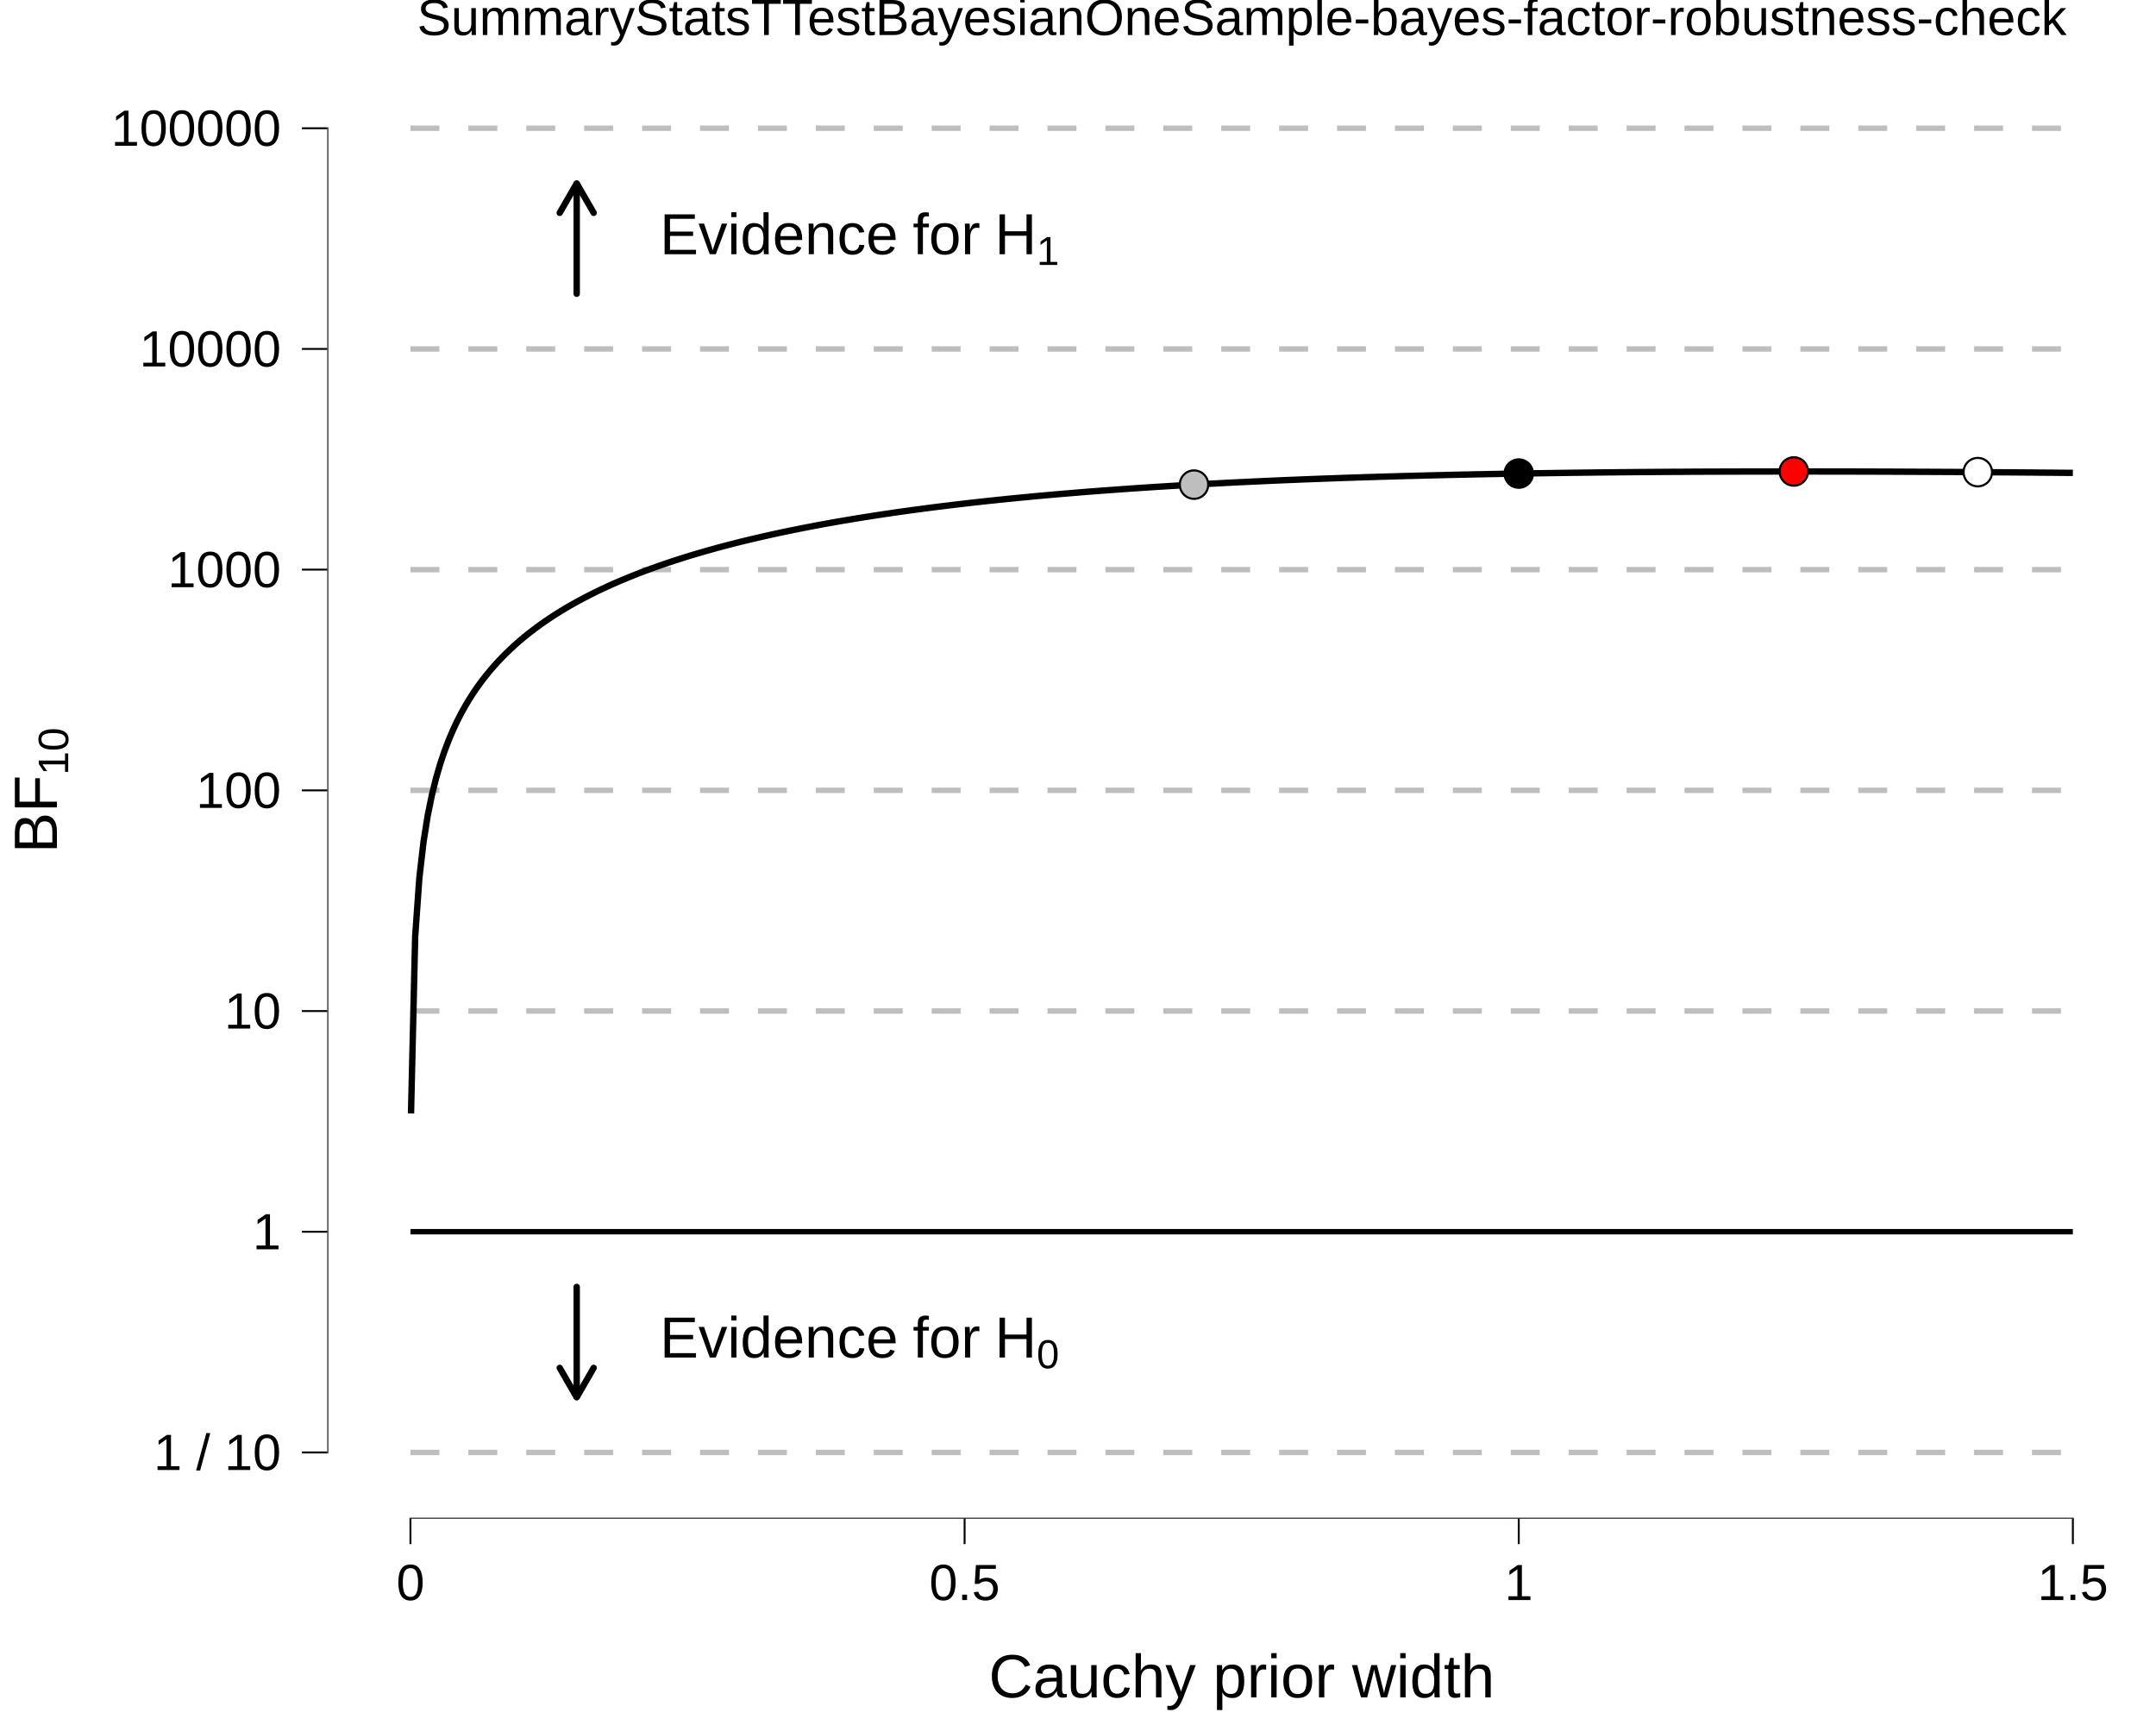
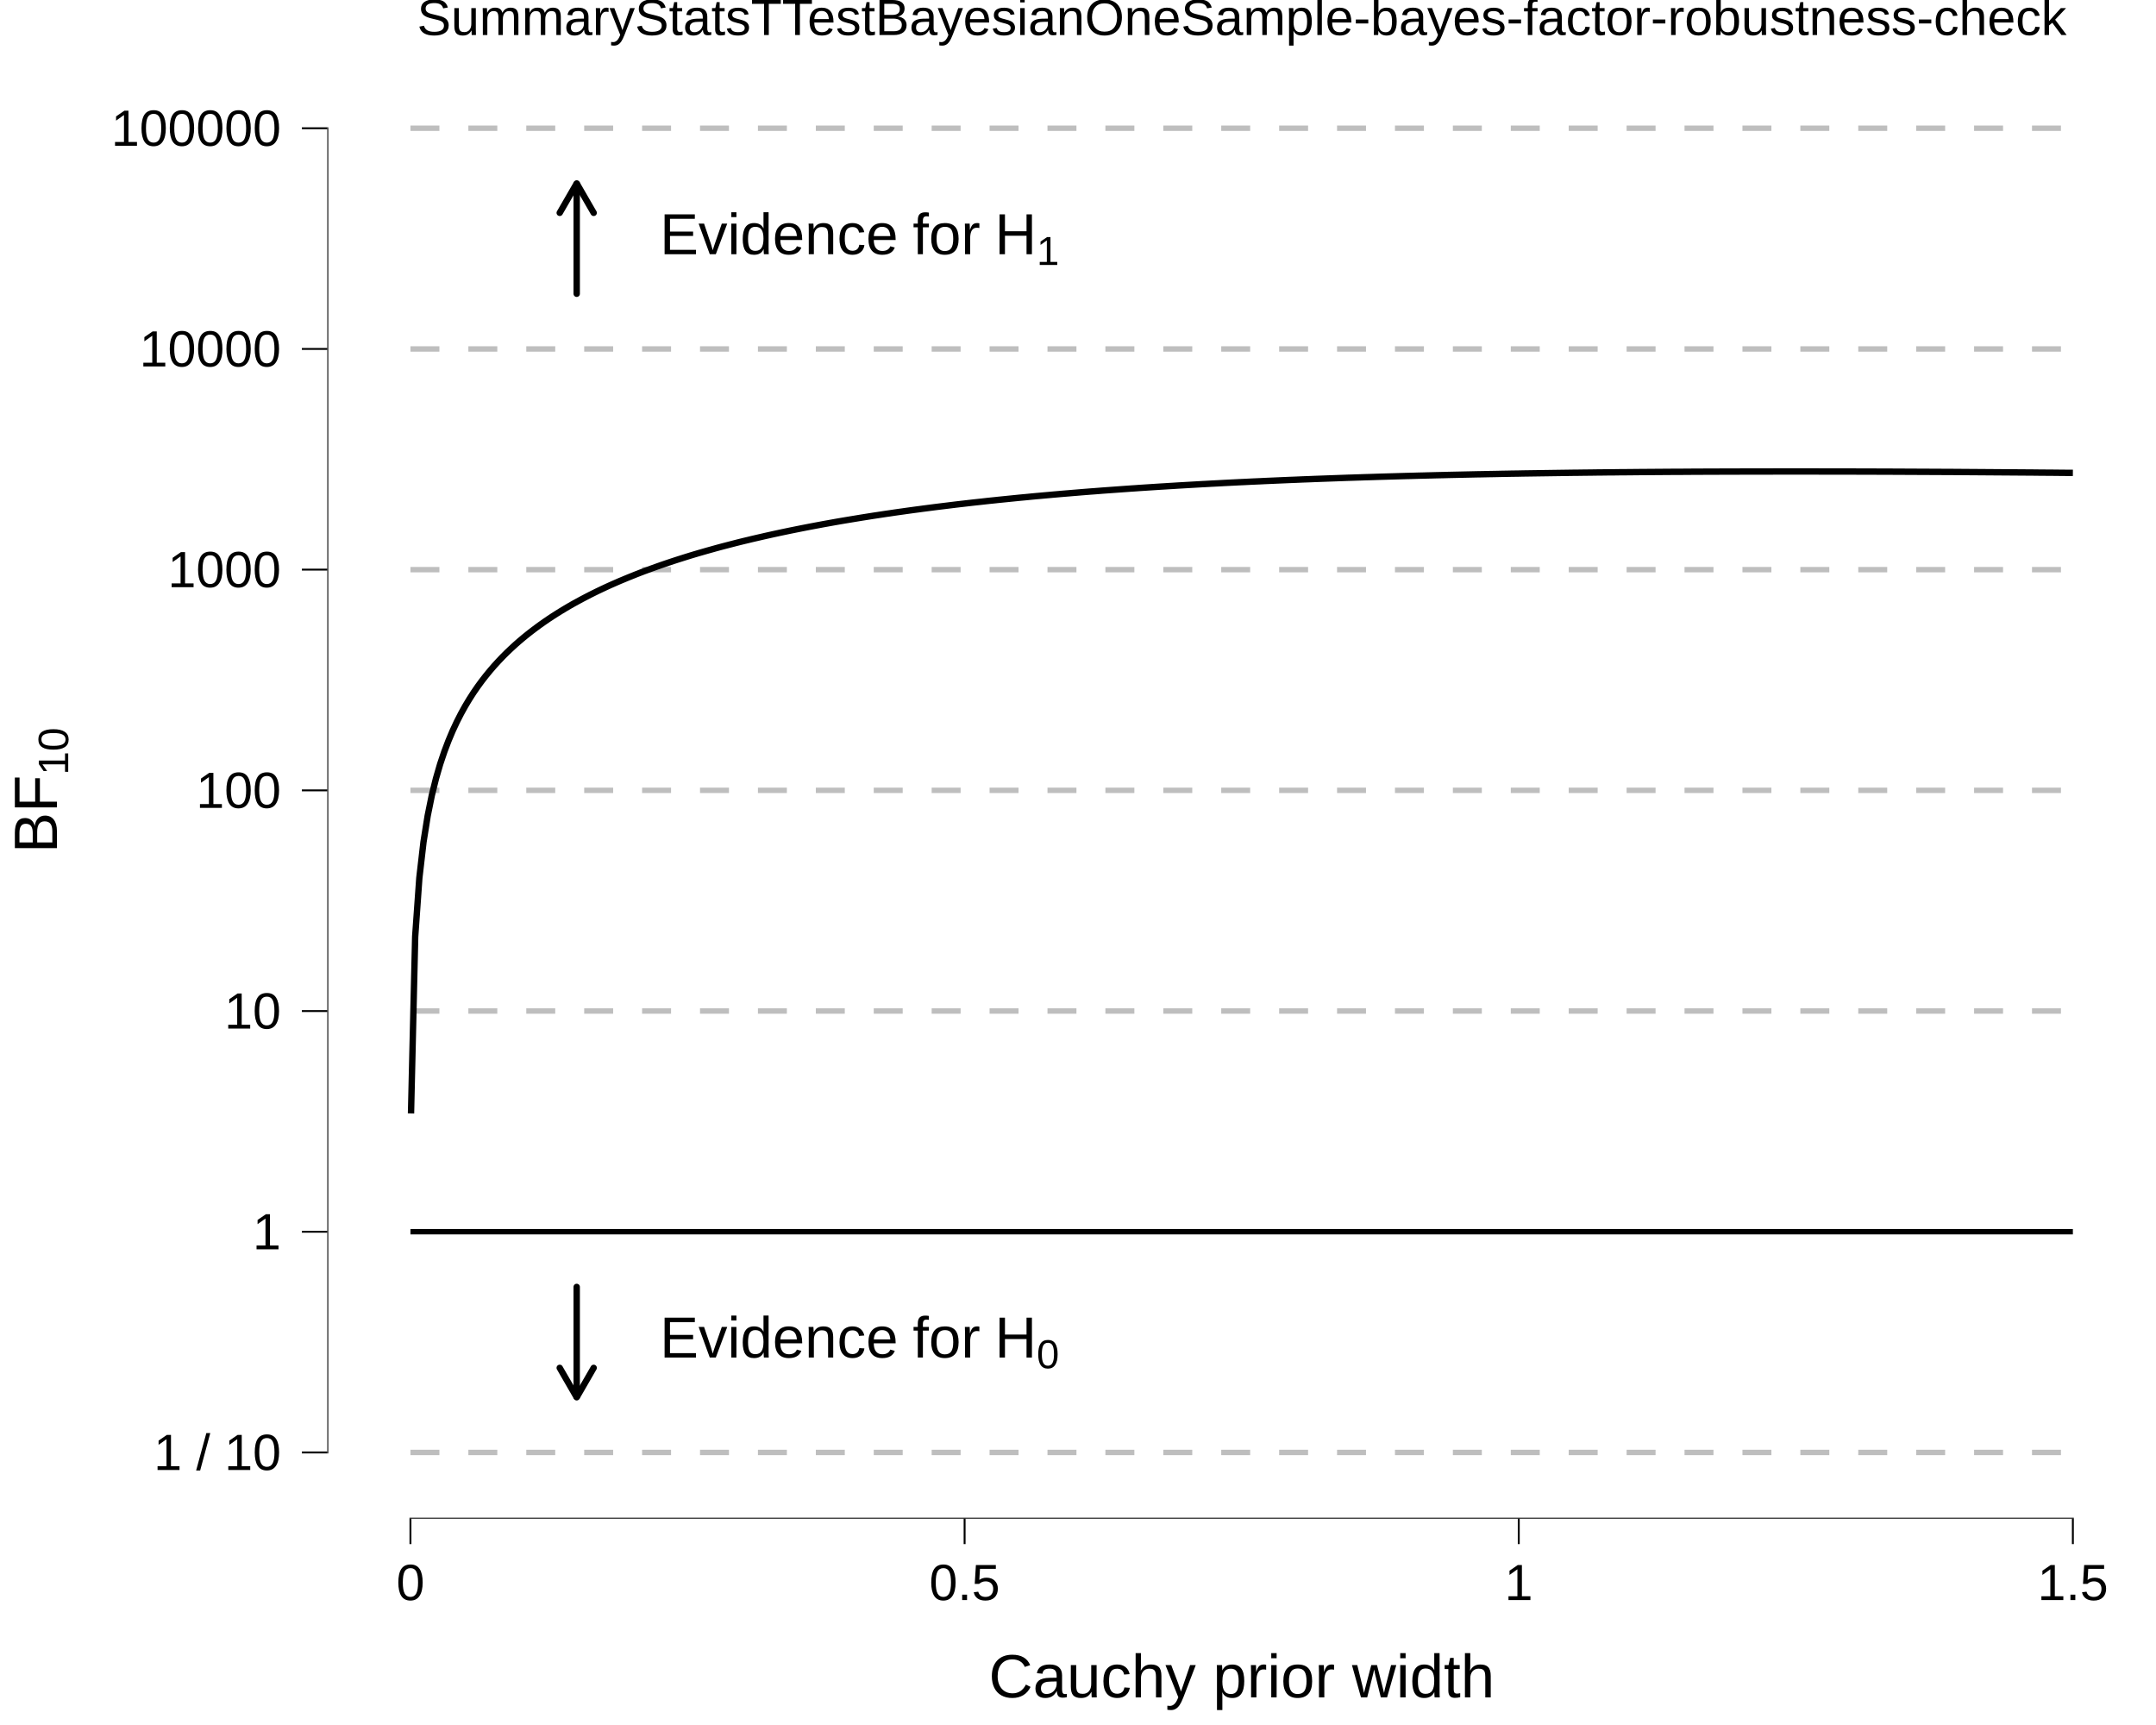
<svg xmlns="http://www.w3.org/2000/svg" viewBox="0 0 720.00 576.00">
  <defs>
    <style type="text/css">
    line, polyline, polygon, path, rect, circle {
      fill: none;
      stroke: #000000;
      stroke-linecap: round;
      stroke-linejoin: round;
      stroke-miterlimit: 10.00;
    }
  </style>
  </defs>
  <rect width="100%" height="100%" style="stroke: none; fill: #FFFFFF;" />
  <rect x="0.00" y="0.00" width="720.00" height="576.00" style="stroke-width: 10.67; stroke: none;" />
  <defs>
    <clipPath id="cpMTA5LjMxfDcyMC4wMHw1MDcuMTB8MjAuNzE=">
      <rect x="109.31" y="20.71" width="610.69" height="486.38" />
    </clipPath>
  </defs>
  <rect x="109.31" y="20.71" width="610.69" height="486.38" style="stroke-width: 10.67; stroke: none;" clip-path="url(#cpMTA5LjMxfDcyMC4wMHw1MDcuMTB8MjAuNzE=)" />
  <polyline points="109.31,448.14 720.00,448.14 " style="stroke-width: 0.00; stroke: none; stroke-linecap: butt;" clip-path="url(#cpMTA5LjMxfDcyMC4wMHw1MDcuMTB8MjAuNzE=)" />
  <polyline points="109.31,374.45 720.00,374.45 " style="stroke-width: 0.00; stroke: none; stroke-linecap: butt;" clip-path="url(#cpMTA5LjMxfDcyMC4wMHw1MDcuMTB8MjAuNzE=)" />
  <polyline points="109.31,300.75 720.00,300.75 " style="stroke-width: 0.00; stroke: none; stroke-linecap: butt;" clip-path="url(#cpMTA5LjMxfDcyMC4wMHw1MDcuMTB8MjAuNzE=)" />
  <polyline points="109.31,227.06 720.00,227.06 " style="stroke-width: 0.00; stroke: none; stroke-linecap: butt;" clip-path="url(#cpMTA5LjMxfDcyMC4wMHw1MDcuMTB8MjAuNzE=)" />
  <polyline points="109.31,153.36 720.00,153.36 " style="stroke-width: 0.00; stroke: none; stroke-linecap: butt;" clip-path="url(#cpMTA5LjMxfDcyMC4wMHw1MDcuMTB8MjAuNzE=)" />
  <polyline points="109.31,79.67 720.00,79.67 " style="stroke-width: 0.00; stroke: none; stroke-linecap: butt;" clip-path="url(#cpMTA5LjMxfDcyMC4wMHw1MDcuMTB8MjAuNzE=)" />
  <polyline points="229.60,507.10 229.60,20.71 " style="stroke-width: 0.00; stroke: none; stroke-linecap: butt;" clip-path="url(#cpMTA5LjMxfDcyMC4wMHw1MDcuMTB8MjAuNzE=)" />
  <polyline points="414.66,507.10 414.66,20.71 " style="stroke-width: 0.00; stroke: none; stroke-linecap: butt;" clip-path="url(#cpMTA5LjMxfDcyMC4wMHw1MDcuMTB8MjAuNzE=)" />
  <polyline points="599.71,507.10 599.71,20.71 " style="stroke-width: 0.00; stroke: none; stroke-linecap: butt;" clip-path="url(#cpMTA5LjMxfDcyMC4wMHw1MDcuMTB8MjAuNzE=)" />
  <polyline points="109.31,484.99 720.00,484.99 " style="stroke-width: 0.00; stroke: none; stroke-linecap: butt;" clip-path="url(#cpMTA5LjMxfDcyMC4wMHw1MDcuMTB8MjAuNzE=)" />
  <polyline points="109.31,411.29 720.00,411.29 " style="stroke-width: 0.00; stroke: none; stroke-linecap: butt;" clip-path="url(#cpMTA5LjMxfDcyMC4wMHw1MDcuMTB8MjAuNzE=)" />
  <polyline points="109.31,337.60 720.00,337.60 " style="stroke-width: 0.00; stroke: none; stroke-linecap: butt;" clip-path="url(#cpMTA5LjMxfDcyMC4wMHw1MDcuMTB8MjAuNzE=)" />
  <polyline points="109.31,263.91 720.00,263.91 " style="stroke-width: 0.00; stroke: none; stroke-linecap: butt;" clip-path="url(#cpMTA5LjMxfDcyMC4wMHw1MDcuMTB8MjAuNzE=)" />
  <polyline points="109.31,190.21 720.00,190.21 " style="stroke-width: 0.00; stroke: none; stroke-linecap: butt;" clip-path="url(#cpMTA5LjMxfDcyMC4wMHw1MDcuMTB8MjAuNzE=)" />
  <polyline points="109.31,116.52 720.00,116.52 " style="stroke-width: 0.00; stroke: none; stroke-linecap: butt;" clip-path="url(#cpMTA5LjMxfDcyMC4wMHw1MDcuMTB8MjAuNzE=)" />
  <polyline points="109.31,42.82 720.00,42.82 " style="stroke-width: 0.00; stroke: none; stroke-linecap: butt;" clip-path="url(#cpMTA5LjMxfDcyMC4wMHw1MDcuMTB8MjAuNzE=)" />
  <polyline points="137.07,507.10 137.07,20.71 " style="stroke-width: 0.00; stroke: none; stroke-linecap: butt;" clip-path="url(#cpMTA5LjMxfDcyMC4wMHw1MDcuMTB8MjAuNzE=)" />
  <polyline points="322.13,507.10 322.13,20.71 " style="stroke-width: 0.00; stroke: none; stroke-linecap: butt;" clip-path="url(#cpMTA5LjMxfDcyMC4wMHw1MDcuMTB8MjAuNzE=)" />
  <polyline points="507.19,507.10 507.19,20.71 " style="stroke-width: 0.00; stroke: none; stroke-linecap: butt;" clip-path="url(#cpMTA5LjMxfDcyMC4wMHw1MDcuMTB8MjAuNzE=)" />
  <polyline points="692.24,507.10 692.24,20.71 " style="stroke-width: 0.00; stroke: none; stroke-linecap: butt;" clip-path="url(#cpMTA5LjMxfDcyMC4wMHw1MDcuMTB8MjAuNzE=)" />
  <line x1="137.07" y1="484.99" x2="692.24" y2="484.99" style="stroke-width: 1.81; stroke: #BEBEBE; stroke-dasharray: 9.67,9.67; stroke-linecap: butt;" clip-path="url(#cpMTA5LjMxfDcyMC4wMHw1MDcuMTB8MjAuNzE=)" />
  <line x1="137.07" y1="411.29" x2="692.24" y2="411.29" style="stroke-width: 1.81; stroke-linecap: butt;" clip-path="url(#cpMTA5LjMxfDcyMC4wMHw1MDcuMTB8MjAuNzE=)" />
  <line x1="137.07" y1="337.60" x2="692.24" y2="337.60" style="stroke-width: 1.81; stroke: #BEBEBE; stroke-dasharray: 9.67,9.67; stroke-linecap: butt;" clip-path="url(#cpMTA5LjMxfDcyMC4wMHw1MDcuMTB8MjAuNzE=)" />
  <line x1="137.07" y1="263.91" x2="692.24" y2="263.91" style="stroke-width: 1.81; stroke: #BEBEBE; stroke-dasharray: 9.67,9.67; stroke-linecap: butt;" clip-path="url(#cpMTA5LjMxfDcyMC4wMHw1MDcuMTB8MjAuNzE=)" />
  <line x1="137.07" y1="190.21" x2="692.24" y2="190.21" style="stroke-width: 1.81; stroke: #BEBEBE; stroke-dasharray: 9.67,9.67; stroke-linecap: butt;" clip-path="url(#cpMTA5LjMxfDcyMC4wMHw1MDcuMTB8MjAuNzE=)" />
  <line x1="137.07" y1="116.52" x2="692.24" y2="116.52" style="stroke-width: 1.81; stroke: #BEBEBE; stroke-dasharray: 9.67,9.67; stroke-linecap: butt;" clip-path="url(#cpMTA5LjMxfDcyMC4wMHw1MDcuMTB8MjAuNzE=)" />
  <line x1="137.07" y1="42.82" x2="692.24" y2="42.82" style="stroke-width: 1.81; stroke: #BEBEBE; stroke-dasharray: 9.67,9.67; stroke-linecap: butt;" clip-path="url(#cpMTA5LjMxfDcyMC4wMHw1MDcuMTB8MjAuNzE=)" />
  <polyline points="137.26,371.78 138.65,312.73 140.04,293.18 141.43,281.14 142.82,272.41 144.21,265.56 145.60,259.93 146.99,255.14 148.39,250.98 149.78,247.31 151.17,244.01 152.56,241.03 153.95,238.30 155.34,235.79 156.73,233.47 158.12,231.30 159.51,229.28 160.90,227.38 162.30,225.58 163.69,223.89 165.08,222.28 166.47,220.76 167.86,219.30 169.25,217.91 170.64,216.59 172.03,215.31 173.42,214.09 174.81,212.92 176.20,211.79 177.60,210.70 178.99,209.65 180.38,208.63 181.77,207.65 183.16,206.70 184.55,205.78 185.94,204.89 187.33,204.03 188.72,203.19 190.11,202.37 191.50,201.58 192.90,200.81 194.29,200.06 195.68,199.33 197.07,198.61 198.46,197.92 199.85,197.24 201.24,196.58 202.63,195.93 204.02,195.30 205.41,194.69 206.80,194.08 208.20,193.50 209.59,192.92 210.98,192.36 212.37,191.80 213.76,191.26 215.15,190.73 216.54,190.22 217.93,189.71 219.32,189.21 220.71,188.72 222.11,188.24 223.50,187.77 224.89,187.31 226.28,186.86 227.67,186.42 229.06,185.98 230.45,185.55 231.84,185.13 233.23,184.72 234.62,184.32 236.01,183.92 237.41,183.53 238.80,183.14 240.19,182.76 241.58,182.39 242.97,182.03 244.36,181.67 245.75,181.31 247.14,180.96 248.53,180.62 249.92,180.29 251.31,179.95 252.71,179.63 254.10,179.31 255.49,178.99 256.88,178.68 258.27,178.37 259.66,178.07 261.05,177.77 262.44,177.48 263.83,177.19 265.22,176.91 266.62,176.63 268.01,176.35 269.40,176.08 270.79,175.81 272.18,175.55 273.57,175.29 274.96,175.03 276.35,174.78 277.74,174.53 279.13,174.28 280.52,174.04 281.92,173.80 283.31,173.57 284.70,173.34 286.09,173.11 287.48,172.88 288.87,172.66 290.26,172.44 291.65,172.22 293.04,172.01 294.43,171.80 295.82,171.59 297.22,171.39 298.61,171.18 300.00,170.98 301.39,170.79 302.78,170.59 304.17,170.40 305.56,170.21 306.95,170.03 308.34,169.84 309.73,169.66 311.13,169.48 312.52,169.30 313.91,169.13 315.30,168.96 316.69,168.79 318.08,168.62 319.47,168.45 320.86,168.29 322.25,168.13 323.64,167.97 325.03,167.81 326.43,167.66 327.82,167.51 329.21,167.35 330.60,167.20 331.99,167.06 333.38,166.91 334.77,166.77 336.16,166.63 337.55,166.49 338.94,166.35 340.33,166.21 341.73,166.08 343.12,165.95 344.51,165.81 345.90,165.68 347.29,165.56 348.68,165.43 350.07,165.31 351.46,165.18 352.85,165.06 354.24,164.94 355.64,164.82 357.03,164.71 358.42,164.59 359.81,164.48 361.20,164.36 362.59,164.25 363.98,164.14 365.37,164.04 366.76,163.93 368.15,163.82 369.54,163.72 370.94,163.62 372.33,163.52 373.72,163.42 375.11,163.32 376.50,163.22 377.89,163.12 379.28,163.03 380.67,162.93 382.06,162.84 383.45,162.75 384.84,162.66 386.24,162.57 387.63,162.48 389.02,162.40 390.41,162.31 391.80,162.23 393.19,162.14 394.58,162.06 395.97,161.98 397.36,161.90 398.75,161.82 400.15,161.74 401.54,161.66 402.93,161.59 404.32,161.51 405.71,161.44 407.10,161.37 408.49,161.29 409.88,161.22 411.27,161.15 412.66,161.08 414.05,161.01 415.45,160.95 416.84,160.88 418.23,160.81 419.62,160.75 421.01,160.69 422.40,160.62 423.79,160.56 425.18,160.50 426.57,160.44 427.96,160.38 429.35,160.32 430.75,160.26 432.14,160.21 433.53,160.15 434.92,160.09 436.31,160.04 437.70,159.99 439.09,159.93 440.48,159.88 441.87,159.83 443.26,159.78 444.66,159.73 446.05,159.68 447.44,159.63 448.83,159.58 450.22,159.53 451.61,159.49 453.00,159.44 454.39,159.40 455.78,159.35 457.17,159.31 458.56,159.27 459.96,159.22 461.35,159.18 462.74,159.14 464.13,159.10 465.52,159.06 466.91,159.02 468.30,158.98 469.69,158.94 471.08,158.91 472.47,158.87 473.86,158.83 475.26,158.80 476.65,158.76 478.04,158.73 479.43,158.69 480.82,158.66 482.21,158.63 483.60,158.59 484.99,158.56 486.38,158.53 487.77,158.50 489.16,158.47 490.56,158.44 491.95,158.41 493.34,158.38 494.73,158.36 496.12,158.33 497.51,158.30 498.90,158.28 500.29,158.25 501.68,158.22 503.07,158.20 504.47,158.17 505.86,158.15 507.25,158.13 508.64,158.10 510.03,158.08 511.42,158.06 512.81,158.04 514.20,158.02 515.59,158.00 516.98,157.98 518.37,157.96 519.77,157.94 521.16,157.92 522.55,157.90 523.94,157.88 525.33,157.86 526.72,157.85 528.11,157.83 529.50,157.81 530.89,157.80 532.28,157.78 533.67,157.76 535.07,157.75 536.46,157.73 537.85,157.72 539.24,157.71 540.63,157.69 542.02,157.68 543.41,157.67 544.80,157.66 546.19,157.64 547.58,157.63 548.98,157.62 550.37,157.61 551.76,157.60 553.15,157.59 554.54,157.58 555.93,157.57 557.32,157.56 558.71,157.55 560.10,157.54 561.49,157.54 562.88,157.53 564.28,157.52 565.67,157.51 567.06,157.51 568.45,157.50 569.84,157.49 571.23,157.49 572.62,157.48 574.01,157.48 575.40,157.47 576.79,157.47 578.18,157.46 579.58,157.46 580.97,157.46 582.36,157.45 583.75,157.45 585.14,157.45 586.53,157.44 587.92,157.44 589.31,157.44 590.70,157.44 592.09,157.44 593.49,157.43 594.88,157.43 596.27,157.43 597.66,157.43 599.05,157.43 600.44,157.43 601.83,157.43 603.22,157.43 604.61,157.43 606.00,157.43 607.39,157.44 608.79,157.44 610.18,157.44 611.57,157.44 612.96,157.44 614.35,157.45 615.74,157.45 617.13,157.45 618.52,157.45 619.91,157.46 621.30,157.46 622.69,157.47 624.09,157.47 625.48,157.47 626.87,157.48 628.26,157.48 629.65,157.49 631.04,157.49 632.43,157.50 633.82,157.50 635.21,157.51 636.60,157.52 638.00,157.52 639.39,157.53 640.78,157.54 642.17,157.54 643.56,157.55 644.95,157.56 646.34,157.56 647.73,157.57 649.12,157.58 650.51,157.59 651.90,157.59 653.30,157.60 654.69,157.61 656.08,157.62 657.47,157.63 658.86,157.64 660.25,157.65 661.64,157.66 663.03,157.67 664.42,157.68 665.81,157.69 667.20,157.70 668.60,157.71 669.99,157.72 671.38,157.73 672.77,157.74 674.16,157.75 675.55,157.76 676.94,157.77 678.33,157.78 679.72,157.79 681.11,157.81 682.51,157.82 683.90,157.83 685.29,157.84 686.68,157.85 688.07,157.87 689.46,157.88 690.85,157.89 692.24,157.90 " style="stroke-width: 2.13; stroke-linecap: butt;" clip-path="url(#cpMTA5LjMxfDcyMC4wMHw1MDcuMTB8MjAuNzE=)" />
-   <circle cx="599.05" cy="157.43" r="3.56pt" style="stroke-width: 0.71; fill: #FF0000;" clip-path="url(#cpMTA5LjMxfDcyMC4wMHw1MDcuMTB8MjAuNzE=)" />
-   <circle cx="398.74" cy="161.82" r="3.56pt" style="stroke-width: 0.71; fill: #BEBEBE;" clip-path="url(#cpMTA5LjMxfDcyMC4wMHw1MDcuMTB8MjAuNzE=)" />
-   <circle cx="507.19" cy="158.13" r="3.56pt" style="stroke-width: 0.71; fill: #000000;" clip-path="url(#cpMTA5LjMxfDcyMC4wMHw1MDcuMTB8MjAuNzE=)" />
-   <circle cx="660.49" cy="157.65" r="3.56pt" style="stroke-width: 0.71; fill: #FFFFFF;" clip-path="url(#cpMTA5LjMxfDcyMC4wMHw1MDcuMTB8MjAuNzE=)" />
  <line x1="192.59" y1="429.72" x2="192.59" y2="466.57" style="stroke-width: 2.13; stroke-linejoin: bevel;" clip-path="url(#cpMTA5LjMxfDcyMC4wMHw1MDcuMTB8MjAuNzE=)" />
  <polyline points="186.92,456.75 192.59,466.57 198.26,456.75 " style="stroke-width: 2.13; stroke-linejoin: bevel;" clip-path="url(#cpMTA5LjMxfDcyMC4wMHw1MDcuMTB8MjAuNzE=)" />
  <line x1="192.59" y1="98.09" x2="192.59" y2="61.25" style="stroke-width: 2.13; stroke-linejoin: bevel;" clip-path="url(#cpMTA5LjMxfDcyMC4wMHw1MDcuMTB8MjAuNzE=)" />
  <polyline points="198.26,71.07 192.59,61.25 186.92,71.07 " style="stroke-width: 2.13; stroke-linejoin: bevel;" clip-path="url(#cpMTA5LjMxfDcyMC4wMHw1MDcuMTB8MjAuNzE=)" />
  <g clip-path="url(#cpMTA5LjMxfDcyMC4wMHw1MDcuMTB8MjAuNzE=)">
    <text x="220.35" y="453.30" style="font-size: 19.35px; font-family: Liberation Sans;" textLength="12.91px" lengthAdjust="spacingAndGlyphs">E</text>
  </g>
  <g clip-path="url(#cpMTA5LjMxfDcyMC4wMHw1MDcuMTB8MjAuNzE=)">
    <text x="233.25" y="453.30" style="font-size: 19.35px; font-family: Liberation Sans;" textLength="9.67px" lengthAdjust="spacingAndGlyphs">v</text>
  </g>
  <g clip-path="url(#cpMTA5LjMxfDcyMC4wMHw1MDcuMTB8MjAuNzE=)">
    <text x="242.93" y="453.30" style="font-size: 19.35px; font-family: Liberation Sans;" textLength="4.30px" lengthAdjust="spacingAndGlyphs">i</text>
  </g>
  <g clip-path="url(#cpMTA5LjMxfDcyMC4wMHw1MDcuMTB8MjAuNzE=)">
    <text x="247.22" y="453.30" style="font-size: 19.35px; font-family: Liberation Sans;" textLength="10.77px" lengthAdjust="spacingAndGlyphs">d</text>
  </g>
  <g clip-path="url(#cpMTA5LjMxfDcyMC4wMHw1MDcuMTB8MjAuNzE=)">
    <text x="257.99" y="453.30" style="font-size: 19.35px; font-family: Liberation Sans;" textLength="10.77px" lengthAdjust="spacingAndGlyphs">e</text>
  </g>
  <g clip-path="url(#cpMTA5LjMxfDcyMC4wMHw1MDcuMTB8MjAuNzE=)">
    <text x="268.75" y="453.30" style="font-size: 19.35px; font-family: Liberation Sans;" textLength="10.77px" lengthAdjust="spacingAndGlyphs">n</text>
  </g>
  <g clip-path="url(#cpMTA5LjMxfDcyMC4wMHw1MDcuMTB8MjAuNzE=)">
    <text x="279.52" y="453.30" style="font-size: 19.35px; font-family: Liberation Sans;" textLength="9.67px" lengthAdjust="spacingAndGlyphs">c</text>
  </g>
  <g clip-path="url(#cpMTA5LjMxfDcyMC4wMHw1MDcuMTB8MjAuNzE=)">
    <text x="289.19" y="453.30" style="font-size: 19.35px; font-family: Liberation Sans;" textLength="10.77px" lengthAdjust="spacingAndGlyphs">e</text>
  </g>
  <g clip-path="url(#cpMTA5LjMxfDcyMC4wMHw1MDcuMTB8MjAuNzE=)">
    <text x="299.96" y="453.30" style="font-size: 19.35px; font-family: Symbola;" textLength="4.84px" lengthAdjust="spacingAndGlyphs"> </text>
  </g>
  <g clip-path="url(#cpMTA5LjMxfDcyMC4wMHw1MDcuMTB8MjAuNzE=)">
    <text x="304.80" y="453.30" style="font-size: 19.35px; font-family: Liberation Sans;" textLength="22.58px" lengthAdjust="spacingAndGlyphs">for</text>
  </g>
  <g clip-path="url(#cpMTA5LjMxfDcyMC4wMHw1MDcuMTB8MjAuNzE=)">
    <text x="327.38" y="453.30" style="font-size: 19.35px; font-family: Symbola;" textLength="4.84px" lengthAdjust="spacingAndGlyphs"> </text>
  </g>
  <g clip-path="url(#cpMTA5LjMxfDcyMC4wMHw1MDcuMTB8MjAuNzE=)">
    <text x="332.22" y="453.30" style="font-size: 19.35px; font-family: Liberation Sans;" textLength="13.97px" lengthAdjust="spacingAndGlyphs">H</text>
  </g>
  <g clip-path="url(#cpMTA5LjMxfDcyMC4wMHw1MDcuMTB8MjAuNzE=)">
    <text x="346.19" y="456.88" style="font-size: 13.54px; font-family: Liberation Sans;" textLength="7.53px" lengthAdjust="spacingAndGlyphs">0</text>
  </g>
  <g clip-path="url(#cpMTA5LjMxfDcyMC4wMHw1MDcuMTB8MjAuNzE=)">
    <text x="220.35" y="84.89" style="font-size: 19.35px; font-family: Liberation Sans;" textLength="12.91px" lengthAdjust="spacingAndGlyphs">E</text>
  </g>
  <g clip-path="url(#cpMTA5LjMxfDcyMC4wMHw1MDcuMTB8MjAuNzE=)">
    <text x="233.25" y="84.89" style="font-size: 19.35px; font-family: Liberation Sans;" textLength="9.67px" lengthAdjust="spacingAndGlyphs">v</text>
  </g>
  <g clip-path="url(#cpMTA5LjMxfDcyMC4wMHw1MDcuMTB8MjAuNzE=)">
    <text x="242.93" y="84.89" style="font-size: 19.35px; font-family: Liberation Sans;" textLength="4.30px" lengthAdjust="spacingAndGlyphs">i</text>
  </g>
  <g clip-path="url(#cpMTA5LjMxfDcyMC4wMHw1MDcuMTB8MjAuNzE=)">
    <text x="247.22" y="84.89" style="font-size: 19.35px; font-family: Liberation Sans;" textLength="10.77px" lengthAdjust="spacingAndGlyphs">d</text>
  </g>
  <g clip-path="url(#cpMTA5LjMxfDcyMC4wMHw1MDcuMTB8MjAuNzE=)">
    <text x="257.99" y="84.89" style="font-size: 19.35px; font-family: Liberation Sans;" textLength="10.77px" lengthAdjust="spacingAndGlyphs">e</text>
  </g>
  <g clip-path="url(#cpMTA5LjMxfDcyMC4wMHw1MDcuMTB8MjAuNzE=)">
    <text x="268.75" y="84.89" style="font-size: 19.35px; font-family: Liberation Sans;" textLength="10.77px" lengthAdjust="spacingAndGlyphs">n</text>
  </g>
  <g clip-path="url(#cpMTA5LjMxfDcyMC4wMHw1MDcuMTB8MjAuNzE=)">
    <text x="279.52" y="84.89" style="font-size: 19.35px; font-family: Liberation Sans;" textLength="9.67px" lengthAdjust="spacingAndGlyphs">c</text>
  </g>
  <g clip-path="url(#cpMTA5LjMxfDcyMC4wMHw1MDcuMTB8MjAuNzE=)">
    <text x="289.19" y="84.89" style="font-size: 19.35px; font-family: Liberation Sans;" textLength="10.77px" lengthAdjust="spacingAndGlyphs">e</text>
  </g>
  <g clip-path="url(#cpMTA5LjMxfDcyMC4wMHw1MDcuMTB8MjAuNzE=)">
    <text x="299.96" y="84.89" style="font-size: 19.35px; font-family: Symbola;" textLength="4.84px" lengthAdjust="spacingAndGlyphs"> </text>
  </g>
  <g clip-path="url(#cpMTA5LjMxfDcyMC4wMHw1MDcuMTB8MjAuNzE=)">
    <text x="304.80" y="84.89" style="font-size: 19.35px; font-family: Liberation Sans;" textLength="22.58px" lengthAdjust="spacingAndGlyphs">for</text>
  </g>
  <g clip-path="url(#cpMTA5LjMxfDcyMC4wMHw1MDcuMTB8MjAuNzE=)">
    <text x="327.38" y="84.89" style="font-size: 19.35px; font-family: Symbola;" textLength="4.84px" lengthAdjust="spacingAndGlyphs"> </text>
  </g>
  <g clip-path="url(#cpMTA5LjMxfDcyMC4wMHw1MDcuMTB8MjAuNzE=)">
    <text x="332.22" y="84.89" style="font-size: 19.35px; font-family: Liberation Sans;" textLength="13.97px" lengthAdjust="spacingAndGlyphs">H</text>
  </g>
  <g clip-path="url(#cpMTA5LjMxfDcyMC4wMHw1MDcuMTB8MjAuNzE=)">
    <text x="346.19" y="88.47" style="font-size: 13.54px; font-family: Liberation Sans;" textLength="7.53px" lengthAdjust="spacingAndGlyphs">1</text>
  </g>
  <line x1="136.75" y1="507.10" x2="692.56" y2="507.10" style="stroke-width: 0.64; stroke-linecap: butt;" clip-path="url(#cpMTA5LjMxfDcyMC4wMHw1MDcuMTB8MjAuNzE=)" />
  <line x1="109.31" y1="485.31" x2="109.31" y2="42.50" style="stroke-width: 0.64; stroke-linecap: butt;" clip-path="url(#cpMTA5LjMxfDcyMC4wMHw1MDcuMTB8MjAuNzE=)" />
  <rect x="109.31" y="20.71" width="610.69" height="486.38" style="stroke-width: 0.00; stroke: none;" clip-path="url(#cpMTA5LjMxfDcyMC4wMHw1MDcuMTB8MjAuNzE=)" />
  <defs>
    <clipPath id="cpMC4wMHw3MjAuMDB8NTc2LjAwfDAuMDA=">
      <rect x="0.00" y="0.00" width="720.00" height="576.00" />
    </clipPath>
  </defs>
  <polyline points="109.31,507.10 109.31,20.71 " style="stroke-width: 0.00; stroke: none; stroke-linecap: butt;" clip-path="url(#cpMC4wMHw3MjAuMDB8NTc2LjAwfDAuMDA=)" />
  <g clip-path="url(#cpMC4wMHw3MjAuMDB8NTc2LjAwfDAuMDA=)">
    <text x="51.32" y="490.84" style="font-size: 17.00px; font-family: Liberation Sans;" textLength="42.52px" lengthAdjust="spacingAndGlyphs">1 / 10</text>
  </g>
  <g clip-path="url(#cpMC4wMHw3MjAuMDB8NTc2LjAwfDAuMDA=)">
    <text x="84.38" y="417.15" style="font-size: 17.00px; font-family: Liberation Sans;" textLength="9.45px" lengthAdjust="spacingAndGlyphs">1</text>
  </g>
  <g clip-path="url(#cpMC4wMHw3MjAuMDB8NTc2LjAwfDAuMDA=)">
    <text x="74.93" y="343.45" style="font-size: 17.00px; font-family: Liberation Sans;" textLength="18.91px" lengthAdjust="spacingAndGlyphs">10</text>
  </g>
  <g clip-path="url(#cpMC4wMHw3MjAuMDB8NTc2LjAwfDAuMDA=)">
    <text x="65.48" y="269.76" style="font-size: 17.00px; font-family: Liberation Sans;" textLength="28.36px" lengthAdjust="spacingAndGlyphs">100</text>
  </g>
  <g clip-path="url(#cpMC4wMHw3MjAuMDB8NTc2LjAwfDAuMDA=)">
    <text x="56.02" y="196.06" style="font-size: 17.00px; font-family: Liberation Sans;" textLength="37.81px" lengthAdjust="spacingAndGlyphs">1000</text>
  </g>
  <g clip-path="url(#cpMC4wMHw3MjAuMDB8NTc2LjAwfDAuMDA=)">
    <text x="46.57" y="122.37" style="font-size: 17.00px; font-family: Liberation Sans;" textLength="47.27px" lengthAdjust="spacingAndGlyphs">10000</text>
  </g>
  <g clip-path="url(#cpMC4wMHw3MjAuMDB8NTc2LjAwfDAuMDA=)">
    <text x="37.12" y="48.67" style="font-size: 17.00px; font-family: Liberation Sans;" textLength="56.72px" lengthAdjust="spacingAndGlyphs">100000</text>
  </g>
  <polyline points="100.81,484.99 109.31,484.99 " style="stroke-width: 0.64; stroke-linecap: butt;" clip-path="url(#cpMC4wMHw3MjAuMDB8NTc2LjAwfDAuMDA=)" />
  <polyline points="100.81,411.29 109.31,411.29 " style="stroke-width: 0.64; stroke-linecap: butt;" clip-path="url(#cpMC4wMHw3MjAuMDB8NTc2LjAwfDAuMDA=)" />
  <polyline points="100.81,337.60 109.31,337.60 " style="stroke-width: 0.64; stroke-linecap: butt;" clip-path="url(#cpMC4wMHw3MjAuMDB8NTc2LjAwfDAuMDA=)" />
  <polyline points="100.81,263.91 109.31,263.91 " style="stroke-width: 0.64; stroke-linecap: butt;" clip-path="url(#cpMC4wMHw3MjAuMDB8NTc2LjAwfDAuMDA=)" />
  <polyline points="100.81,190.21 109.31,190.21 " style="stroke-width: 0.64; stroke-linecap: butt;" clip-path="url(#cpMC4wMHw3MjAuMDB8NTc2LjAwfDAuMDA=)" />
  <polyline points="100.81,116.52 109.31,116.52 " style="stroke-width: 0.64; stroke-linecap: butt;" clip-path="url(#cpMC4wMHw3MjAuMDB8NTc2LjAwfDAuMDA=)" />
  <polyline points="100.81,42.82 109.31,42.82 " style="stroke-width: 0.64; stroke-linecap: butt;" clip-path="url(#cpMC4wMHw3MjAuMDB8NTc2LjAwfDAuMDA=)" />
  <polyline points="109.31,507.10 720.00,507.10 " style="stroke-width: 0.00; stroke: none; stroke-linecap: butt;" clip-path="url(#cpMC4wMHw3MjAuMDB8NTc2LjAwfDAuMDA=)" />
  <polyline points="137.07,515.60 137.07,507.10 " style="stroke-width: 0.64; stroke-linecap: butt;" clip-path="url(#cpMC4wMHw3MjAuMDB8NTc2LjAwfDAuMDA=)" />
  <polyline points="322.13,515.60 322.13,507.10 " style="stroke-width: 0.64; stroke-linecap: butt;" clip-path="url(#cpMC4wMHw3MjAuMDB8NTc2LjAwfDAuMDA=)" />
  <polyline points="507.19,515.60 507.19,507.10 " style="stroke-width: 0.64; stroke-linecap: butt;" clip-path="url(#cpMC4wMHw3MjAuMDB8NTc2LjAwfDAuMDA=)" />
  <polyline points="692.24,515.60 692.24,507.10 " style="stroke-width: 0.64; stroke-linecap: butt;" clip-path="url(#cpMC4wMHw3MjAuMDB8NTc2LjAwfDAuMDA=)" />
  <g clip-path="url(#cpMC4wMHw3MjAuMDB8NTc2LjAwfDAuMDA=)">
    <text x="132.35" y="534.28" style="font-size: 17.00px; font-family: Liberation Sans;" textLength="9.45px" lengthAdjust="spacingAndGlyphs">0</text>
  </g>
  <g clip-path="url(#cpMC4wMHw3MjAuMDB8NTc2LjAwfDAuMDA=)">
    <text x="310.32" y="534.28" style="font-size: 17.00px; font-family: Liberation Sans;" textLength="23.62px" lengthAdjust="spacingAndGlyphs">0.5</text>
  </g>
  <g clip-path="url(#cpMC4wMHw3MjAuMDB8NTc2LjAwfDAuMDA=)">
    <text x="502.46" y="534.28" style="font-size: 17.00px; font-family: Liberation Sans;" textLength="9.45px" lengthAdjust="spacingAndGlyphs">1</text>
  </g>
  <g clip-path="url(#cpMC4wMHw3MjAuMDB8NTc2LjAwfDAuMDA=)">
    <text x="680.43" y="534.28" style="font-size: 17.00px; font-family: Liberation Sans;" textLength="23.62px" lengthAdjust="spacingAndGlyphs">1.5</text>
  </g>
  <g clip-path="url(#cpMC4wMHw3MjAuMDB8NTc2LjAwfDAuMDA=)">
    <text x="330.20" y="566.78" style="font-size: 20.40px; font-family: Liberation Sans;" textLength="168.92px" lengthAdjust="spacingAndGlyphs">Cauchy prior width</text>
  </g>
  <g clip-path="url(#cpMC4wMHw3MjAuMDB8NTc2LjAwfDAuMDA=)">
    <text transform="translate(19.01,284.87) rotate(-90)" style="font-size: 20.40px; font-family: Liberation Sans;" textLength="13.59px" lengthAdjust="spacingAndGlyphs">B</text>
  </g>
  <g clip-path="url(#cpMC4wMHw3MjAuMDB8NTc2LjAwfDAuMDA=)">
    <text transform="translate(19.01,271.27) rotate(-90)" style="font-size: 20.40px; font-family: Liberation Sans;" textLength="12.45px" lengthAdjust="spacingAndGlyphs">F</text>
  </g>
  <g clip-path="url(#cpMC4wMHw3MjAuMDB8NTc2LjAwfDAuMDA=)">
    <text transform="translate(22.78,258.82) rotate(-90)" style="font-size: 14.28px; font-family: Liberation Sans;" textLength="7.94px" lengthAdjust="spacingAndGlyphs">1</text>
  </g>
  <g clip-path="url(#cpMC4wMHw3MjAuMDB8NTc2LjAwfDAuMDA=)">
    <text transform="translate(22.78,250.88) rotate(-90)" style="font-size: 14.28px; font-family: Liberation Sans;" textLength="7.94px" lengthAdjust="spacingAndGlyphs">0</text>
  </g>
  <g clip-path="url(#cpMC4wMHw3MjAuMDB8NTc2LjAwfDAuMDA=)">
    <text x="139.28" y="11.70" style="font-size: 17.00px; font-family: Liberation Sans;" textLength="550.75px" lengthAdjust="spacingAndGlyphs">SummaryStatsTTestBayesianOneSample-bayes-factor-robustness-check</text>
  </g>
</svg>
